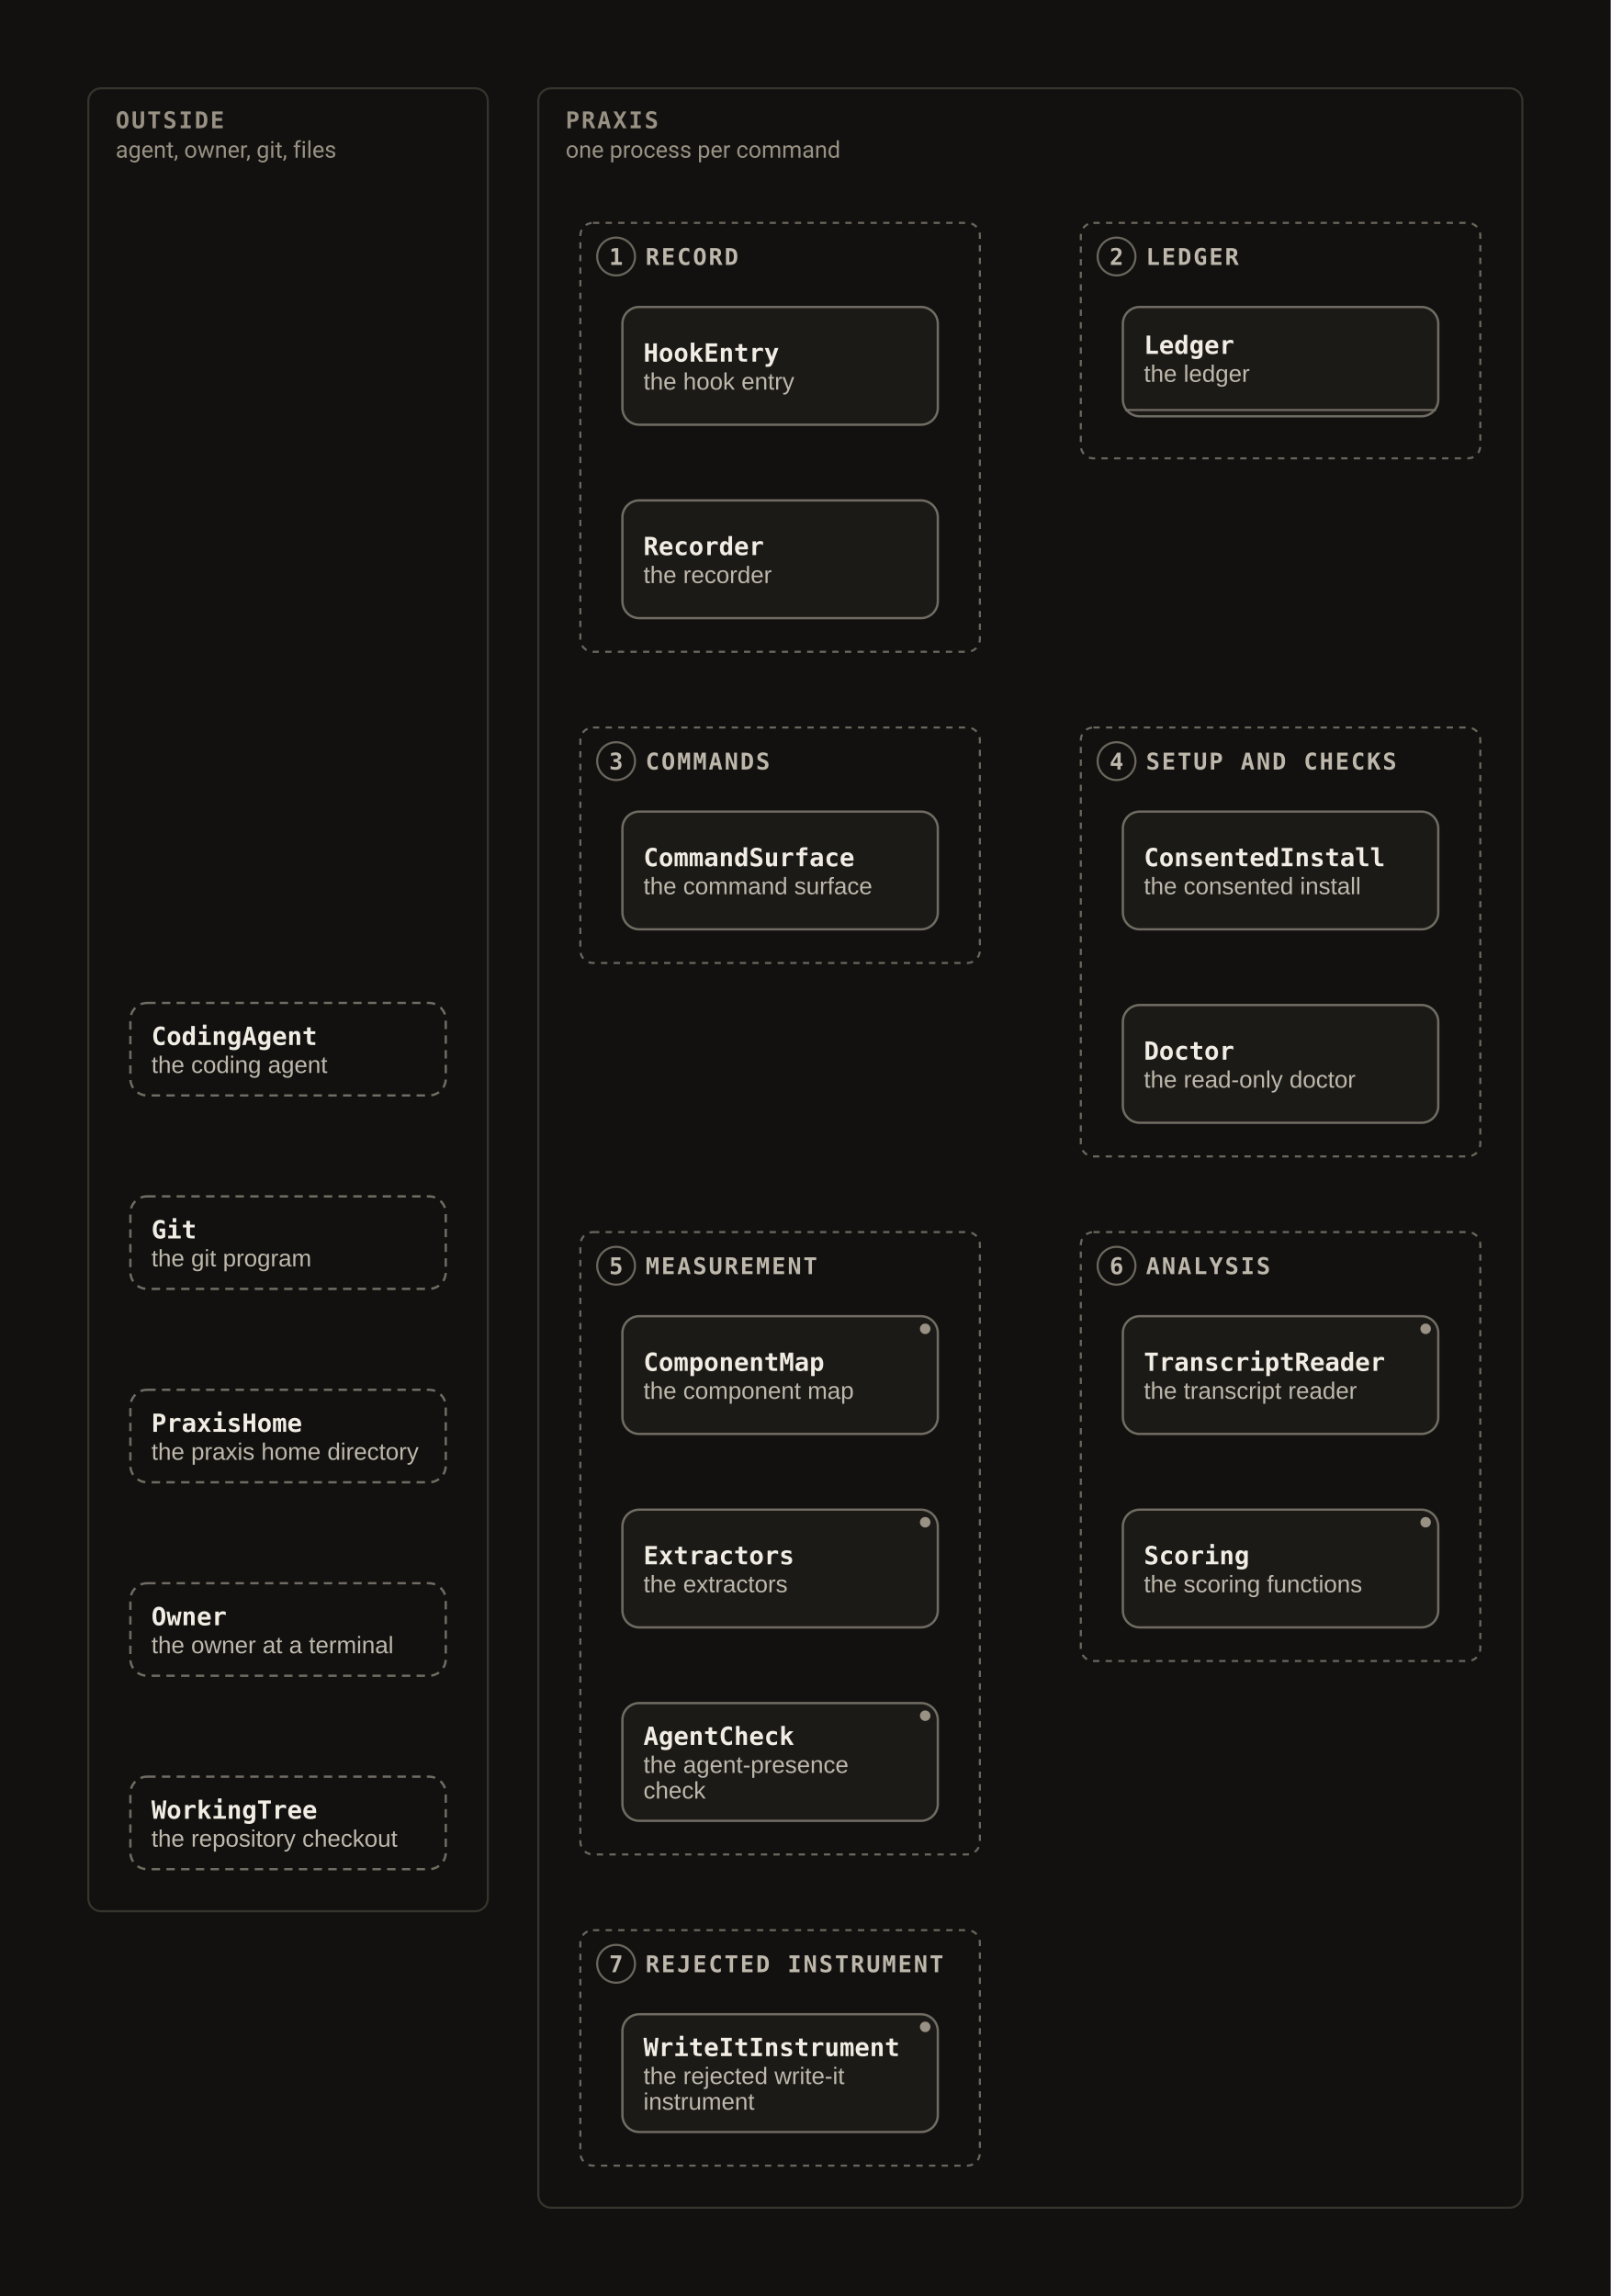
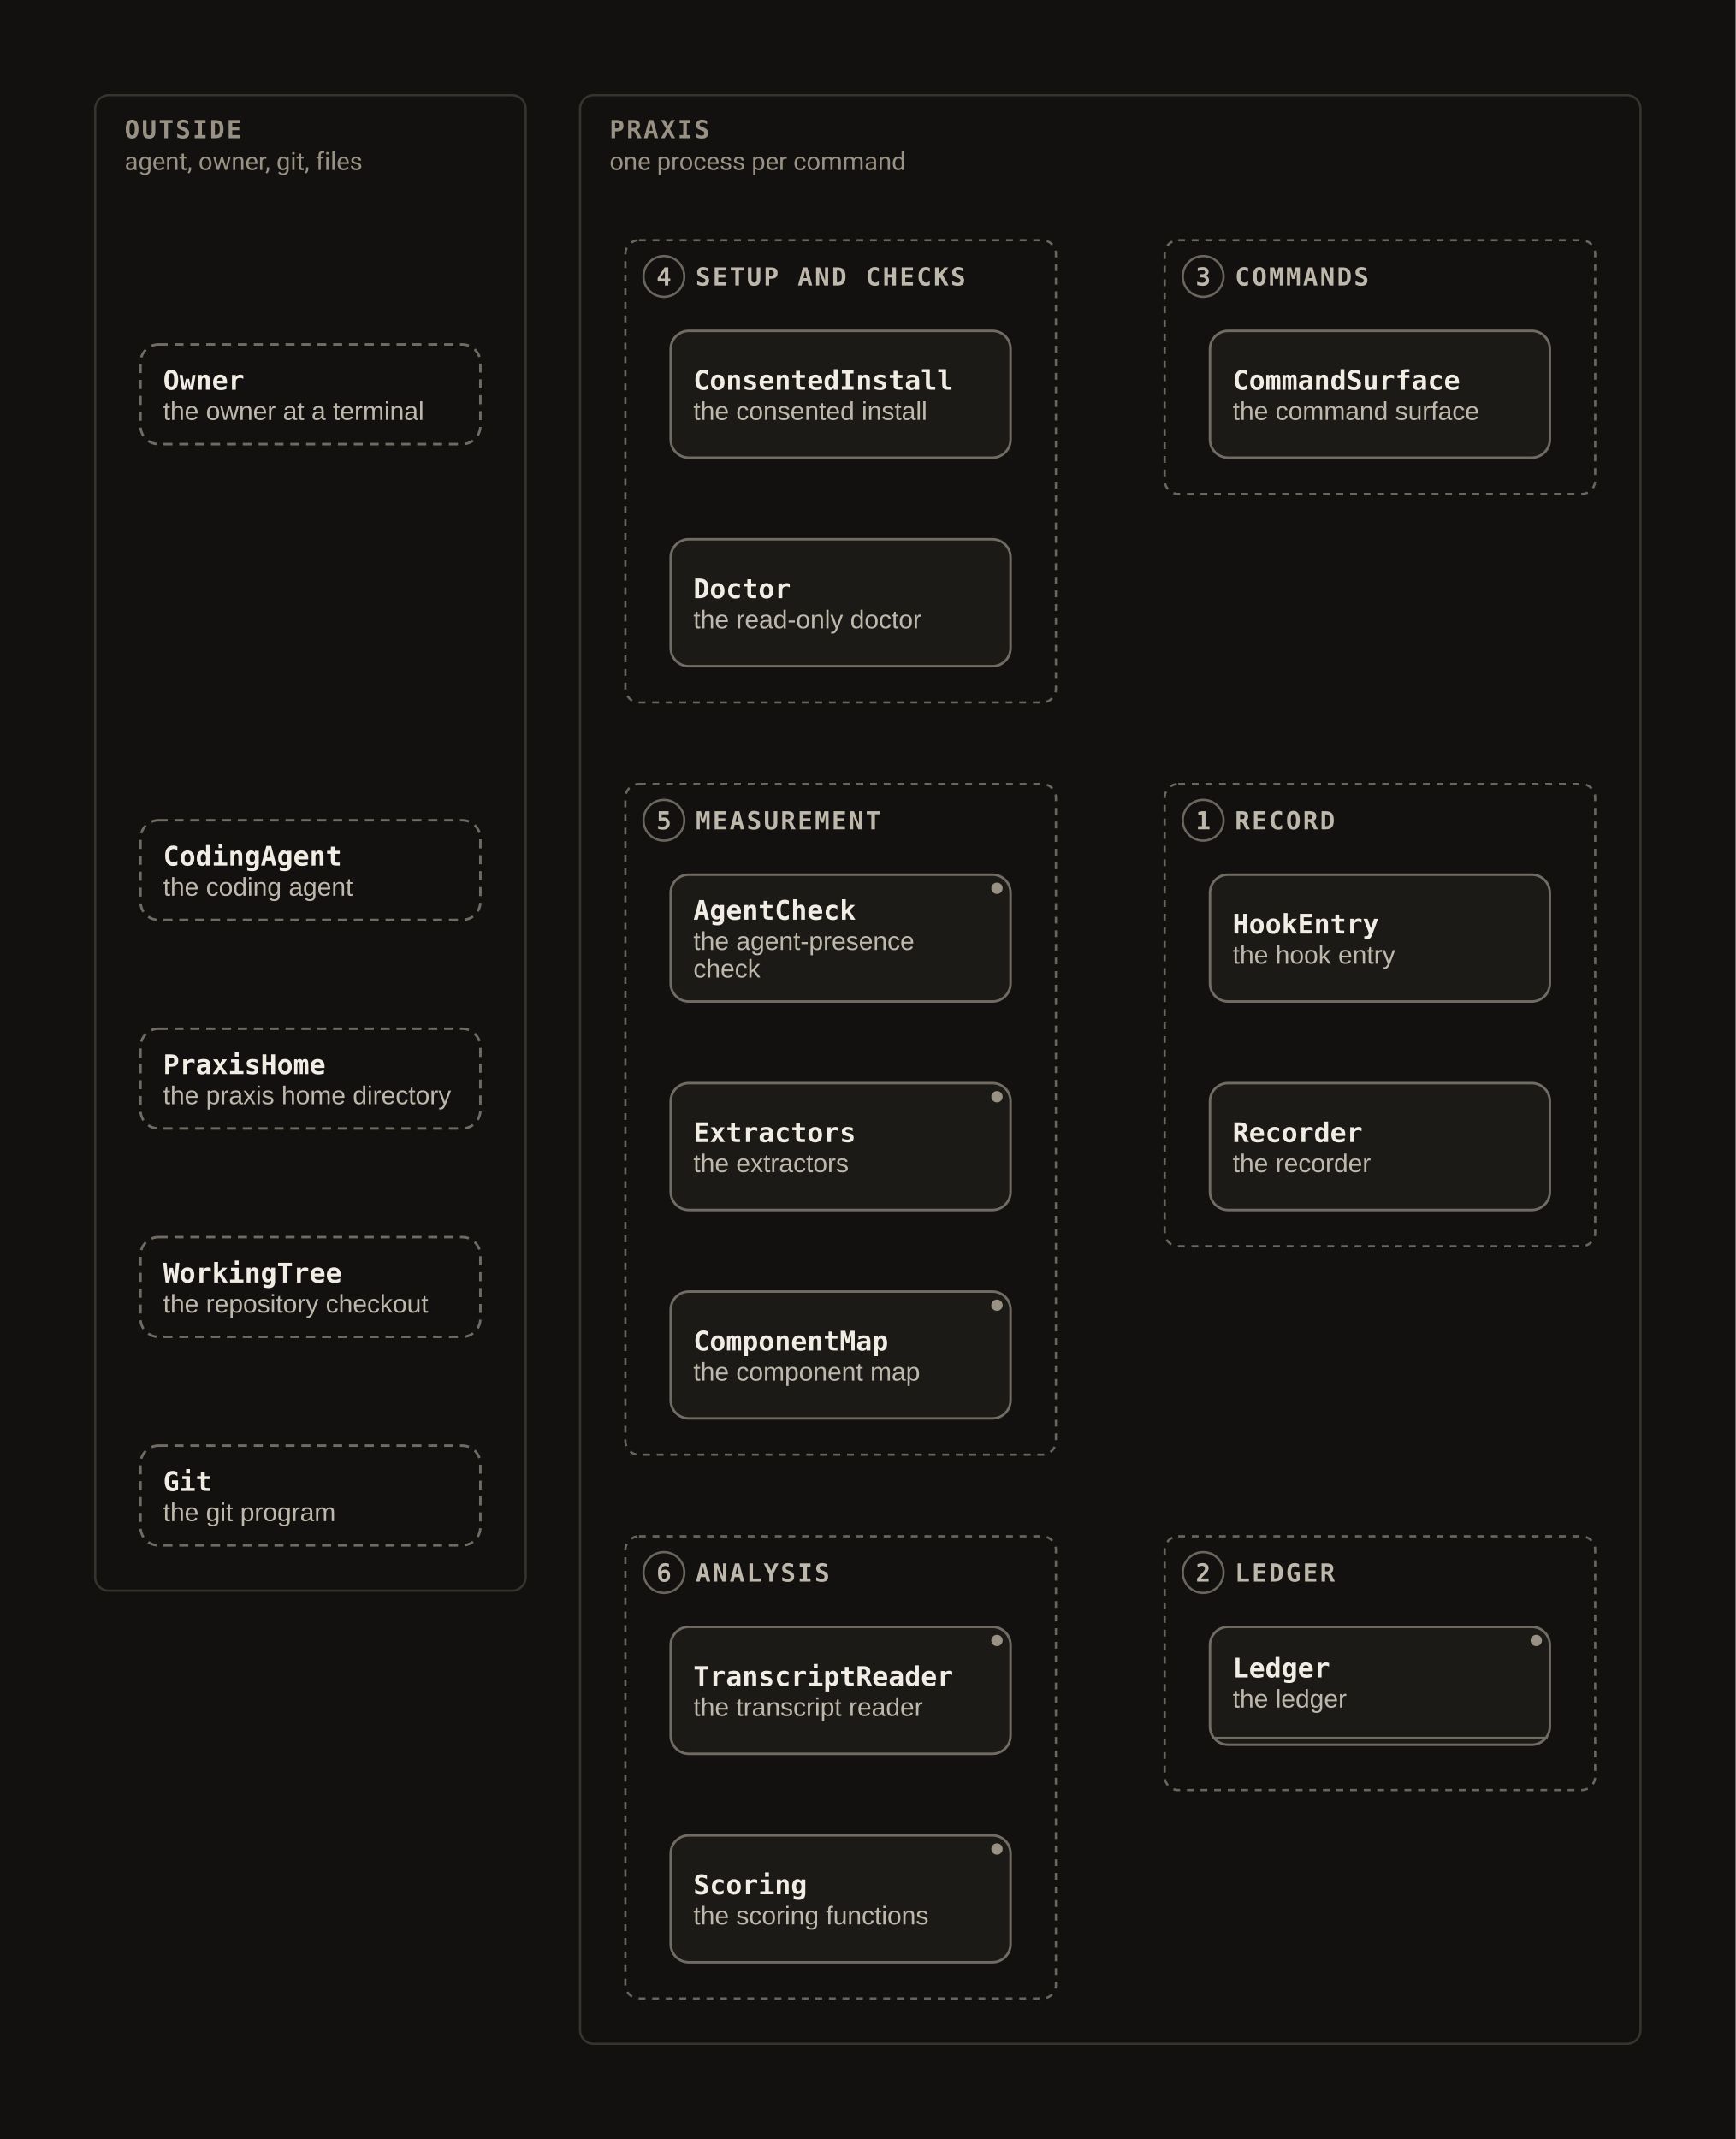
- <svg xmlns="http://www.w3.org/2000/svg" id="lessonmap" class="scene" viewBox="-26 -26 766 1092" data-fit="16 16 682 1008" data-grow="1.029" data-read="1.008" preserveAspectRatio="xMidYMid meet" tabindex="0" role="application" aria-label="Structure: Which components are in each region and container? All component cards and only the flows of the Structure layer. Each flow label gives its artifact.">
-   <rect x="-26" y="-26" width="766" height="1092" fill="#12110F" />
+ <svg xmlns="http://www.w3.org/2000/svg" id="lessonmap" class="scene" viewBox="-26 -26 766 944" data-fit="16 16 717.8 860" data-grow="1.029" data-read="1.008" preserveAspectRatio="xMidYMid meet" tabindex="0" role="application" aria-label="Structure: Which components are in each region and container? All component cards and only the flows of the Structure layer. Each flow label gives its artifact.">
+   <rect x="-26" y="-26" width="766" height="944" fill="#12110F" />
  <defs>
    <marker id="lessonmap-m-l-structure" viewBox="0 0 8 8" refX="7" refY="4" markerUnits="userSpaceOnUse" markerWidth="9" markerHeight="9" orient="auto-start-reverse">
      <path d="M0,0 L8,4 L0,8 z" fill="#716C63" />
    </marker>
    <marker id="lessonmap-m-l-system" viewBox="0 0 8 8" refX="7" refY="4" markerUnits="userSpaceOnUse" markerWidth="9" markerHeight="9" orient="auto-start-reverse">
      <path d="M0,0 L8,4 L0,8 z" fill="#716C63" />
    </marker>
    <marker id="lessonmap-m-l-data" viewBox="0 0 8 8" refX="7" refY="4" markerUnits="userSpaceOnUse" markerWidth="9" markerHeight="9" orient="auto-start-reverse">
      <path d="M0,0 L8,4 L0,8 z" fill="#2CB59A" />
    </marker>
    <marker id="lessonmap-m-l-control" viewBox="0 0 8 8" refX="7" refY="4" markerUnits="userSpaceOnUse" markerWidth="9" markerHeight="9" orient="auto-start-reverse">
      <path d="M0,0 L8,4 L0,8 z" fill="#B97874" />
    </marker>
    <marker id="lessonmap-m-change" viewBox="0 0 8 8" refX="7" refY="4" markerUnits="userSpaceOnUse" markerWidth="9" markerHeight="9" orient="auto-start-reverse">
      <path d="M0,0 L8,4 L0,8 z" fill="#D4675B" />
    </marker>
    <marker id="lessonmap-m-reach" viewBox="0 0 8 8" refX="7" refY="4" markerUnits="userSpaceOnUse" markerWidth="9" markerHeight="9" orient="auto-start-reverse">
      <path d="M0,0 L8,4 L0,8 z" fill="#D4675B" />
    </marker>
  </defs>
  <style>#lessonmap .node{cursor:pointer;outline:none;transition:opacity .16s ease-out}#lessonmap .node [data-part="job"] text{font-family:Arial,"Liberation Sans",Arimo,sans-serif;font-kerning:none;font-variant-ligatures:none}#lessonmap[data-live] .node.subject .node__box{stroke:var(--subject,#716C63)}#lessonmap[data-live] .node.subject rect.node__mark{stroke:var(--subject,#716C63)}#lessonmap[data-live] .node.subject path.node__mark{fill:var(--subject,#716C63)}#lessonmap .node.dim,#lessonmap .node.quiet{opacity:.32}#lessonmap .node__ring,#lessonmap .node__selection{display:none}#lessonmap .node__hl,#lessonmap .node__halo{display:none;pointer-events:none}#lessonmap .node__hl{fill:#1C1A17}#lessonmap .node__halo{fill:none;stroke:#F1EDE4;stroke-width:1.5;vector-effect:non-scaling-stroke}#lessonmap .node__box{transition:stroke .16s ease-out,stroke-width .16s ease-out}#lessonmap .node:not(.sel):not(.acts):hover .node__box{stroke-width:1.8}#lessonmap[data-live] .node:not(.sel):not(.acts):not(.endpoint):not(.subject):hover .node__box{stroke:#989184}#lessonmap .node.endpoint .node__box{stroke:#FCB442;stroke-width:2}#lessonmap .node.meas .node__box{stroke:#BEB8AC;stroke-width:2}#lessonmap .node.sel .node__box,#lessonmap .node.acts .node__box{stroke:#FCB442;stroke-width:3}#lessonmap .node.sel .node__hl,#lessonmap .node.acts .node__hl{display:inline}#lessonmap .node.peekend .node__halo{display:inline}#lessonmap .node:focus-visible .node__halo{display:inline;stroke-width:2}#lessonmap .flow,#lessonmap .flowtrace,#lessonmap .flowhl{vector-effect:non-scaling-stroke}#lessonmap .flow{stroke-width:1.6;stroke-opacity:1}#lessonmap .flow{cursor:pointer;pointer-events:stroke;outline:none;transition:opacity .12s ease-out,stroke-width .12s ease-out,visibility 0s}#lessonmap .flow.off:not(.peek),#lessonmap .flowlbl.off:not(.peek){opacity:0;visibility:hidden;pointer-events:none;transition:opacity .16s ease-out,visibility 0s linear .16s}#lessonmap .flow.peek{stroke-opacity:1;stroke-width:2.6}#lessonmap .flow.hot{stroke-opacity:1;stroke-width:2.6}#lessonmap.peeking .flow:not(.peek),#lessonmap.peeking .flowlbl:not(.peek){opacity:.35}#lessonmap .flowhl{fill:none;stroke:#FCB44200;stroke-width:12;stroke-linecap:round;stroke-linejoin:round;pointer-events:none}#lessonmap .flowdot{fill:#FCB442;stroke:#FCB4422E;stroke-width:10;paint-order:stroke;pointer-events:none}#lessonmap .flowtrace{stroke-width:2.6;pointer-events:none}#lessonmap .flowlbl{cursor:pointer;outline:none;transition:opacity .16s ease-out,visibility 0s}#lessonmap .flowlbl text{pointer-events:none;fill:#F1EDE4;stroke:#12110F}#lessonmap .flowlbl__chip{fill:#12110F;pointer-events:none}#lessonmap .flowlbl.hot text{fill:#FCB442;font-weight:600}#lessonmap .flowlbl.peek .flowlbl__chip{stroke:#37332D;stroke-width:1}#lessonmap .flowlbl.cueing{opacity:0}#lessonmap .flowlbl:focus-visible .flowlbl__hit{stroke:#F1EDE4;stroke-width:1.5}#lessonmap{width:100%;height:auto;display:block;overflow:hidden;touch-action:none;cursor:grab}#lessonmap.panning{cursor:grabbing}#lessonmap .zone__h{cursor:zoom-in;-webkit-user-select:none;user-select:none}@media print{#lessonmap .view{transform:none!important}}:root[data-reduce-motion=true] #lessonmap *{transition:none!important;animation:none!important}@media (prefers-reduced-motion:reduce){:root:not([data-reduce-motion]) #lessonmap *{transition:none!important;animation:none!important}}</style>
  <g class="view">
-     <rect x="16" y="16" width="190" height="867" rx="6" fill="none" stroke="#37332D" stroke-width="1" vector-effect="non-scaling-stroke" />
+     <rect x="16" y="16" width="190" height="660" rx="6" fill="none" stroke="#37332D" stroke-width="1" vector-effect="non-scaling-stroke" />
    <g class="box__h" data-at="16 16 190">
      <text x="29.0" y="35.0" class="t0">OUTSIDE</text>
      <text x="29.0" y="49.0" class="t1">agent, owner, git, files</text>
    </g>
-     <rect x="230" y="16" width="468" height="1008" rx="6" fill="none" stroke="#37332D" stroke-width="1" vector-effect="non-scaling-stroke" />
+     <rect x="230" y="16" width="468" height="860" rx="6" fill="none" stroke="#37332D" stroke-width="1" vector-effect="non-scaling-stroke" />
    <g class="box__h" data-at="230 16 468">
      <text x="243.0" y="35.0" class="t0">PRAXIS</text>
      <text x="243.0" y="49.0" class="t1">one process per command</text>
    </g>
    <g data-part="zones">
+       <rect x="488" y="320" width="190" height="204" rx="6" fill="none" stroke="#6B665D" stroke-width="1" stroke-dasharray="3 3" vector-effect="non-scaling-stroke" />
+       <g class="zone__h" data-zone="record" data-at="488 336 190">
+         <circle cx="505" cy="336" r="9" fill="#12110F" stroke="#6B665D" stroke-width="1" vector-effect="non-scaling-stroke" />
+         <text x="505.0" y="340.0" class="t2">1</text>
+         <text x="519.0" y="340.0" class="t3">RECORD</text>
+       </g>
+       <rect x="488" y="652" width="190" height="112" rx="6" fill="none" stroke="#6B665D" stroke-width="1" stroke-dasharray="3 3" vector-effect="non-scaling-stroke" />
+       <g class="zone__h" data-zone="ledger" data-at="488 668 190">
+         <circle cx="505" cy="668" r="9" fill="#12110F" stroke="#6B665D" stroke-width="1" vector-effect="non-scaling-stroke" />
+         <text x="505.0" y="672.0" class="t2">2</text>
+         <text x="519.0" y="672.0" class="t3">LEDGER</text>
+       </g>
+       <rect x="488" y="80" width="190" height="112" rx="6" fill="none" stroke="#6B665D" stroke-width="1" stroke-dasharray="3 3" vector-effect="non-scaling-stroke" />
+       <g class="zone__h" data-zone="commands" data-at="488 96 190">
+         <circle cx="505" cy="96" r="9" fill="#12110F" stroke="#6B665D" stroke-width="1" vector-effect="non-scaling-stroke" />
+         <text x="505.0" y="100.0" class="t2">3</text>
+         <text x="519.0" y="100.0" class="t3">COMMANDS</text>
+       </g>
      <rect x="250" y="80" width="190" height="204" rx="6" fill="none" stroke="#6B665D" stroke-width="1" stroke-dasharray="3 3" vector-effect="non-scaling-stroke" />
-       <g class="zone__h" data-zone="record" data-at="250 96 190">
+       <g class="zone__h" data-zone="owner" data-at="250 96 190">
        <circle cx="267" cy="96" r="9" fill="#12110F" stroke="#6B665D" stroke-width="1" vector-effect="non-scaling-stroke" />
-         <text x="267.0" y="100.0" class="t2">1</text>
-         <text x="281.0" y="100.0" class="t3">RECORD</text>
-       </g>
-       <rect x="488" y="80" width="190" height="112" rx="6" fill="none" stroke="#6B665D" stroke-width="1" stroke-dasharray="3 3" vector-effect="non-scaling-stroke" />
-       <g class="zone__h" data-zone="ledger" data-at="488 96 190">
-         <circle cx="505" cy="96" r="9" fill="#12110F" stroke="#6B665D" stroke-width="1" vector-effect="non-scaling-stroke" />
-         <text x="505.0" y="100.0" class="t2">2</text>
-         <text x="519.0" y="100.0" class="t3">LEDGER</text>
-       </g>
-       <rect x="250" y="320" width="190" height="112" rx="6" fill="none" stroke="#6B665D" stroke-width="1" stroke-dasharray="3 3" vector-effect="non-scaling-stroke" />
-       <g class="zone__h" data-zone="commands" data-at="250 336 190">
+         <text x="267.0" y="100.0" class="t2">4</text>
+         <text x="281.0" y="100.0" class="t3">SETUP AND CHECKS</text>
+       </g>
+       <rect x="250" y="320" width="190" height="296" rx="6" fill="none" stroke="#6B665D" stroke-width="1" stroke-dasharray="3 3" vector-effect="non-scaling-stroke" />
+       <g class="zone__h" data-zone="measure" data-at="250 336 190">
        <circle cx="267" cy="336" r="9" fill="#12110F" stroke="#6B665D" stroke-width="1" vector-effect="non-scaling-stroke" />
-         <text x="267.0" y="340.0" class="t2">3</text>
-         <text x="281.0" y="340.0" class="t3">COMMANDS</text>
-       </g>
-       <rect x="488" y="320" width="190" height="204" rx="6" fill="none" stroke="#6B665D" stroke-width="1" stroke-dasharray="3 3" vector-effect="non-scaling-stroke" />
-       <g class="zone__h" data-zone="owner" data-at="488 336 190">
-         <circle cx="505" cy="336" r="9" fill="#12110F" stroke="#6B665D" stroke-width="1" vector-effect="non-scaling-stroke" />
-         <text x="505.0" y="340.0" class="t2">4</text>
-         <text x="519.0" y="340.0" class="t3">SETUP AND CHECKS</text>
-       </g>
-       <rect x="250" y="560" width="190" height="296" rx="6" fill="none" stroke="#6B665D" stroke-width="1" stroke-dasharray="3 3" vector-effect="non-scaling-stroke" />
-       <g class="zone__h" data-zone="measure" data-at="250 576 190">
-         <circle cx="267" cy="576" r="9" fill="#12110F" stroke="#6B665D" stroke-width="1" vector-effect="non-scaling-stroke" />
-         <text x="267.0" y="580.0" class="t2">5</text>
-         <text x="281.0" y="580.0" class="t3">MEASUREMENT</text>
-       </g>
-       <rect x="488" y="560" width="190" height="204" rx="6" fill="none" stroke="#6B665D" stroke-width="1" stroke-dasharray="3 3" vector-effect="non-scaling-stroke" />
-       <g class="zone__h" data-zone="analysis" data-at="488 576 190">
-         <circle cx="505" cy="576" r="9" fill="#12110F" stroke="#6B665D" stroke-width="1" vector-effect="non-scaling-stroke" />
-         <text x="505.0" y="580.0" class="t2">6</text>
-         <text x="519.0" y="580.0" class="t3">ANALYSIS</text>
-       </g>
-       <rect x="250" y="892" width="190" height="112" rx="6" fill="none" stroke="#6B665D" stroke-width="1" stroke-dasharray="3 3" vector-effect="non-scaling-stroke" />
-       <g class="zone__h" data-zone="rejected" data-at="250 908 190">
-         <circle cx="267" cy="908" r="9" fill="#12110F" stroke="#6B665D" stroke-width="1" vector-effect="non-scaling-stroke" />
-         <text x="267.0" y="912.0" class="t2">7</text>
-         <text x="281.0" y="912.0" class="t3">REJECTED INSTRUMENT</text>
+         <text x="267.0" y="340.0" class="t2">5</text>
+         <text x="281.0" y="340.0" class="t3">MEASUREMENT</text>
+       </g>
+       <rect x="250" y="652" width="190" height="204" rx="6" fill="none" stroke="#6B665D" stroke-width="1" stroke-dasharray="3 3" vector-effect="non-scaling-stroke" />
+       <g class="zone__h" data-zone="analysis" data-at="250 668 190">
+         <circle cx="267" cy="668" r="9" fill="#12110F" stroke="#6B665D" stroke-width="1" vector-effect="non-scaling-stroke" />
+         <text x="267.0" y="672.0" class="t2">6</text>
+         <text x="281.0" y="672.0" class="t3">ANALYSIS</text>
      </g>
    </g>
    <g data-part="flow" />
-     <g class="node built" data-id="HookEntry" data-kind="component" data-state="built" data-region="record" role="button" tabindex="0" aria-label="HookEntry, the hook entry, source recorded">
+     <g class="node built" data-id="ConsentedInstall" data-kind="component" data-state="built" data-region="owner" role="button" tabindex="0" aria-label="ConsentedInstall, the consented install, source recorded">
      <rect class="node__box" x="270.0" y="120.0" width="150.0" height="56.0" rx="8.0" fill="#1C1A17" stroke="#716C63" stroke-width="1.1" />
      <rect class="node__ring" x="273.0" y="123.0" width="144.0" height="50.0" rx="7.0" />
      <rect class="node__selection" x="275.0" y="127.0" width="1" height="42.0" fill="#FCB442" />
-       <text x="280.0" y="146.0" class="t4">HookEntry</text>
-       <g data-part="job">
-         <text x="280.0" y="159.3" class="t5">the hook entry</text>
-       </g>
-     </g>
-     <g class="node built" data-id="Ledger" data-kind="store" data-state="built" data-region="ledger" role="button" tabindex="0" aria-label="Ledger, the ledger, source recorded">
-       <rect class="node__box" x="508.0" y="120.0" width="150.0" height="52.0" rx="8.0" fill="#1C1A17" stroke="#716C63" stroke-width="1.1" />
-       <rect class="node__ring" x="511.0" y="123.0" width="144.0" height="46.0" rx="7.0" />
-       <rect class="node__selection" x="513.0" y="127.0" width="1" height="38.0" fill="#FCB442" />
-       <text x="518.0" y="142.3" class="t4">Ledger</text>
-       <line class="node__base" x1="509.0" y1="169.0" x2="657.0" y2="169.0" stroke="#716C63" stroke-width="1" />
-       <g data-part="job">
-         <text x="518.0" y="155.6" class="t5">the ledger</text>
-       </g>
-     </g>
-     <g class="node built" data-id="Recorder" data-kind="component" data-state="built" data-region="record" role="button" tabindex="0" aria-label="Recorder, the recorder, source recorded">
+       <text x="280.0" y="146.0" class="t4">ConsentedInstall</text>
+       <g data-part="job">
+         <text x="280.0" y="159.3" class="t5">the consented install</text>
+       </g>
+     </g>
+     <g class="node built" data-id="CommandSurface" data-kind="component" data-state="built" data-region="commands" role="button" tabindex="0" aria-label="CommandSurface, the command surface, source recorded">
+       <rect class="node__box" x="508.0" y="120.0" width="150.0" height="56.0" rx="8.0" fill="#1C1A17" stroke="#716C63" stroke-width="1.1" />
+       <rect class="node__ring" x="511.0" y="123.0" width="144.0" height="50.0" rx="7.0" />
+       <rect class="node__selection" x="513.0" y="127.0" width="1" height="42.0" fill="#FCB442" />
+       <text x="518.0" y="146.0" class="t4">CommandSurface</text>
+       <g data-part="job">
+         <text x="518.0" y="159.3" class="t5">the command surface</text>
+       </g>
+     </g>
+     <g class="node actor" data-id="Owner" data-kind="actor" data-state="built" data-region="outside" role="button" tabindex="0" aria-label="Owner, the owner at a terminal, outside">
+       <rect class="node__box" x="36.0" y="126.0" width="150.0" height="44.0" rx="8.0" fill="#12110F" stroke="#716C63" stroke-width="1.1" stroke-dasharray="4 3" />
+       <rect class="node__ring" x="39.0" y="129.0" width="144.0" height="38.0" rx="7.0" />
+       <rect class="node__selection" x="41.0" y="133.0" width="1" height="30.0" fill="#FCB442" />
+       <text x="46.0" y="146.0" class="t4">Owner</text>
+       <g data-part="job">
+         <text x="46.0" y="159.3" class="t5">the owner at a terminal</text>
+       </g>
+     </g>
+     <g class="node built" data-id="Doctor" data-kind="component" data-state="built" data-region="owner" role="button" tabindex="0" aria-label="Doctor, the read-only doctor, source recorded">
      <rect class="node__box" x="270.0" y="212.0" width="150.0" height="56.0" rx="8.0" fill="#1C1A17" stroke="#716C63" stroke-width="1.1" />
      <rect class="node__ring" x="273.0" y="215.0" width="144.0" height="50.0" rx="7.0" />
      <rect class="node__selection" x="275.0" y="219.0" width="1" height="42.0" fill="#FCB442" />
-       <text x="280.0" y="238.0" class="t4">Recorder</text>
-       <g data-part="job">
-         <text x="280.0" y="251.3" class="t5">the recorder</text>
-       </g>
-     </g>
-     <g class="node built" data-id="CommandSurface" data-kind="component" data-state="built" data-region="commands" role="button" tabindex="0" aria-label="CommandSurface, the command surface, source recorded">
+       <text x="280.0" y="238.0" class="t4">Doctor</text>
+       <g data-part="job">
+         <text x="280.0" y="251.3" class="t5">the read-only doctor</text>
+       </g>
+     </g>
+     <g class="node actor" data-id="CodingAgent" data-kind="actor" data-state="built" data-region="outside" role="button" tabindex="0" aria-label="CodingAgent, the coding agent, outside">
+       <rect class="node__box" x="36.0" y="336.0" width="150.0" height="44.0" rx="8.0" fill="#12110F" stroke="#716C63" stroke-width="1.1" stroke-dasharray="4 3" />
+       <rect class="node__ring" x="39.0" y="339.0" width="144.0" height="38.0" rx="7.0" />
+       <rect class="node__selection" x="41.0" y="343.0" width="1" height="30.0" fill="#FCB442" />
+       <text x="46.0" y="356.0" class="t4">CodingAgent</text>
+       <g data-part="job">
+         <text x="46.0" y="369.3" class="t5">the coding agent</text>
+       </g>
+     </g>
+     <g class="node built" data-id="AgentCheck" data-kind="component" data-state="built" data-region="measure" role="button" tabindex="0" aria-label="AgentCheck, the agent-presence check, source recorded">
      <rect class="node__box" x="270.0" y="360.0" width="150.0" height="56.0" rx="8.0" fill="#1C1A17" stroke="#716C63" stroke-width="1.1" />
      <rect class="node__ring" x="273.0" y="363.0" width="144.0" height="50.0" rx="7.0" />
      <rect class="node__selection" x="275.0" y="367.0" width="1" height="42.0" fill="#FCB442" />
-       <text x="280.0" y="386.0" class="t4">CommandSurface</text>
-       <g data-part="job">
-         <text x="280.0" y="399.3" class="t5">the command surface</text>
-       </g>
-     </g>
-     <g class="node built" data-id="ConsentedInstall" data-kind="component" data-state="built" data-region="owner" role="button" tabindex="0" aria-label="ConsentedInstall, the consented install, source recorded">
+       <text x="280.0" y="379.9" class="t4">AgentCheck</text>
+       <g class="node__note" aria-label="Note: The doctor imports locate and attached_agents from this module. No probe harness imports it yet.">
+         <circle cx="414.0" cy="366.0" r="2.5" fill="#989184" />
+       </g>
+       <g data-part="job">
+         <text x="280.0" y="393.2" class="t5">the agent-presence</text>
+         <text x="280.0" y="405.4" class="t5">check</text>
+       </g>
+     </g>
+     <g class="node built" data-id="HookEntry" data-kind="component" data-state="built" data-region="record" role="button" tabindex="0" aria-label="HookEntry, the hook entry, source recorded">
      <rect class="node__box" x="508.0" y="360.0" width="150.0" height="56.0" rx="8.0" fill="#1C1A17" stroke="#716C63" stroke-width="1.1" />
      <rect class="node__ring" x="511.0" y="363.0" width="144.0" height="50.0" rx="7.0" />
      <rect class="node__selection" x="513.0" y="367.0" width="1" height="42.0" fill="#FCB442" />
-       <text x="518.0" y="386.0" class="t4">ConsentedInstall</text>
-       <g data-part="job">
-         <text x="518.0" y="399.3" class="t5">the consented install</text>
-       </g>
-     </g>
-     <g class="node actor" data-id="CodingAgent" data-kind="actor" data-state="built" data-region="outside" role="button" tabindex="0" aria-label="CodingAgent, the coding agent, outside">
-       <rect class="node__box" x="36.0" y="451.0" width="150.0" height="44.0" rx="8.0" fill="#12110F" stroke="#716C63" stroke-width="1.1" stroke-dasharray="4 3" />
-       <rect class="node__ring" x="39.0" y="454.0" width="144.0" height="38.0" rx="7.0" />
-       <rect class="node__selection" x="41.0" y="458.0" width="1" height="30.0" fill="#FCB442" />
-       <text x="46.0" y="471.0" class="t4">CodingAgent</text>
-       <g data-part="job">
-         <text x="46.0" y="484.3" class="t5">the coding agent</text>
-       </g>
-     </g>
-     <g class="node built" data-id="Doctor" data-kind="component" data-state="built" data-region="owner" role="button" tabindex="0" aria-label="Doctor, the read-only doctor, source recorded">
+       <text x="518.0" y="386.0" class="t4">HookEntry</text>
+       <g data-part="job">
+         <text x="518.0" y="399.3" class="t5">the hook entry</text>
+       </g>
+     </g>
+     <g class="node actor" data-id="PraxisHome" data-kind="actor" data-state="built" data-region="outside" role="button" tabindex="0" aria-label="PraxisHome, the praxis home directory, outside">
+       <rect class="node__box" x="36.0" y="428.0" width="150.0" height="44.0" rx="8.0" fill="#12110F" stroke="#716C63" stroke-width="1.1" stroke-dasharray="4 3" />
+       <rect class="node__ring" x="39.0" y="431.0" width="144.0" height="38.0" rx="7.0" />
+       <rect class="node__selection" x="41.0" y="435.0" width="1" height="30.0" fill="#FCB442" />
+       <text x="46.0" y="448.0" class="t4">PraxisHome</text>
+       <g data-part="job">
+         <text x="46.0" y="461.3" class="t5">the praxis home directory</text>
+       </g>
+     </g>
+     <g class="node built" data-id="Extractors" data-kind="component" data-state="built" data-region="measure" role="button" tabindex="0" aria-label="Extractors, the extractors, source recorded">
+       <rect class="node__box" x="270.0" y="452.0" width="150.0" height="56.0" rx="8.0" fill="#1C1A17" stroke="#716C63" stroke-width="1.1" />
+       <rect class="node__ring" x="273.0" y="455.0" width="144.0" height="50.0" rx="7.0" />
+       <rect class="node__selection" x="275.0" y="459.0" width="1" height="42.0" fill="#FCB442" />
+       <text x="280.0" y="478.0" class="t4">Extractors</text>
+       <g class="node__note" aria-label="Note: No other praxis module imports this module yet. Runtime traces and schema references wait for their experiments.">
+         <circle cx="414.0" cy="458.0" r="2.5" fill="#989184" />
+       </g>
+       <g data-part="job">
+         <text x="280.0" y="491.3" class="t5">the extractors</text>
+       </g>
+     </g>
+     <g class="node built" data-id="Recorder" data-kind="component" data-state="built" data-region="record" role="button" tabindex="0" aria-label="Recorder, the recorder, source recorded">
      <rect class="node__box" x="508.0" y="452.0" width="150.0" height="56.0" rx="8.0" fill="#1C1A17" stroke="#716C63" stroke-width="1.1" />
      <rect class="node__ring" x="511.0" y="455.0" width="144.0" height="50.0" rx="7.0" />
      <rect class="node__selection" x="513.0" y="459.0" width="1" height="42.0" fill="#FCB442" />
-       <text x="518.0" y="478.0" class="t4">Doctor</text>
-       <g data-part="job">
-         <text x="518.0" y="491.3" class="t5">the read-only doctor</text>
+       <text x="518.0" y="478.0" class="t4">Recorder</text>
+       <g data-part="job">
+         <text x="518.0" y="491.3" class="t5">the recorder</text>
+       </g>
+     </g>
+     <g class="node actor" data-id="WorkingTree" data-kind="actor" data-state="built" data-region="outside" role="button" tabindex="0" aria-label="WorkingTree, the repository checkout, outside">
+       <rect class="node__box" x="36.0" y="520.0" width="150.0" height="44.0" rx="8.0" fill="#12110F" stroke="#716C63" stroke-width="1.1" stroke-dasharray="4 3" />
+       <rect class="node__ring" x="39.0" y="523.0" width="144.0" height="38.0" rx="7.0" />
+       <rect class="node__selection" x="41.0" y="527.0" width="1" height="30.0" fill="#FCB442" />
+       <text x="46.0" y="540.0" class="t4">WorkingTree</text>
+       <g data-part="job">
+         <text x="46.0" y="553.3" class="t5">the repository checkout</text>
+       </g>
+     </g>
+     <g class="node built" data-id="ComponentMap" data-kind="component" data-state="built" data-region="measure" role="button" tabindex="0" aria-label="ComponentMap, the component map, source recorded">
+       <rect class="node__box" x="270.0" y="544.0" width="150.0" height="56.0" rx="8.0" fill="#1C1A17" stroke="#716C63" stroke-width="1.1" />
+       <rect class="node__ring" x="273.0" y="547.0" width="144.0" height="50.0" rx="7.0" />
+       <rect class="node__selection" x="275.0" y="551.0" width="1" height="42.0" fill="#FCB442" />
+       <text x="280.0" y="570.0" class="t4">ComponentMap</text>
+       <g class="node__note" aria-label="Note: Only the ledger imports this module: Store.component_map_put parses a map with from_json before it stores the rules. The command surface has no components verb.">
+         <circle cx="414.0" cy="550.0" r="2.5" fill="#989184" />
+       </g>
+       <g data-part="job">
+         <text x="280.0" y="583.3" class="t5">the component map</text>
      </g>
    </g>
    <g class="node actor" data-id="Git" data-kind="actor" data-state="built" data-region="outside" role="button" tabindex="0" aria-label="Git, the git program, outside">
-       <rect class="node__box" x="36.0" y="543.0" width="150.0" height="44.0" rx="8.0" fill="#12110F" stroke="#716C63" stroke-width="1.1" stroke-dasharray="4 3" />
-       <rect class="node__ring" x="39.0" y="546.0" width="144.0" height="38.0" rx="7.0" />
-       <rect class="node__selection" x="41.0" y="550.0" width="1" height="30.0" fill="#FCB442" />
-       <text x="46.0" y="563.0" class="t4">Git</text>
-       <g data-part="job">
-         <text x="46.0" y="576.3" class="t5">the git program</text>
-       </g>
-     </g>
-     <g class="node built" data-id="ComponentMap" data-kind="component" data-state="built" data-region="measure" role="button" tabindex="0" aria-label="ComponentMap, the component map, source recorded">
-       <rect class="node__box" x="270.0" y="600.0" width="150.0" height="56.0" rx="8.0" fill="#1C1A17" stroke="#716C63" stroke-width="1.1" />
-       <rect class="node__ring" x="273.0" y="603.0" width="144.0" height="50.0" rx="7.0" />
-       <rect class="node__selection" x="275.0" y="607.0" width="1" height="42.0" fill="#FCB442" />
-       <text x="280.0" y="626.0" class="t4">ComponentMap</text>
-       <g class="node__note" aria-label="Note: No other praxis module imports this module yet. The command surface has no components verb.">
-         <circle cx="414.0" cy="606.0" r="2.5" fill="#989184" />
-       </g>
-       <g data-part="job">
-         <text x="280.0" y="639.3" class="t5">the component map</text>
+       <rect class="node__box" x="36.0" y="612.0" width="150.0" height="44.0" rx="8.0" fill="#12110F" stroke="#716C63" stroke-width="1.1" stroke-dasharray="4 3" />
+       <rect class="node__ring" x="39.0" y="615.0" width="144.0" height="38.0" rx="7.0" />
+       <rect class="node__selection" x="41.0" y="619.0" width="1" height="30.0" fill="#FCB442" />
+       <text x="46.0" y="632.0" class="t4">Git</text>
+       <g data-part="job">
+         <text x="46.0" y="645.3" class="t5">the git program</text>
      </g>
    </g>
    <g class="node built" data-id="TranscriptReader" data-kind="component" data-state="built" data-region="analysis" role="button" tabindex="0" aria-label="TranscriptReader, the transcript reader, source recorded">
-       <rect class="node__box" x="508.0" y="600.0" width="150.0" height="56.0" rx="8.0" fill="#1C1A17" stroke="#716C63" stroke-width="1.1" />
-       <rect class="node__ring" x="511.0" y="603.0" width="144.0" height="50.0" rx="7.0" />
-       <rect class="node__selection" x="513.0" y="607.0" width="1" height="42.0" fill="#FCB442" />
-       <text x="518.0" y="626.0" class="t4">TranscriptReader</text>
-       <g class="node__note" aria-label="Note: No other praxis module imports this module yet. The name sets that it returns must never be stored.">
-         <circle cx="652.0" cy="606.0" r="2.5" fill="#989184" />
-       </g>
-       <g data-part="job">
-         <text x="518.0" y="639.3" class="t5">the transcript reader</text>
-       </g>
-     </g>
-     <g class="node actor" data-id="PraxisHome" data-kind="actor" data-state="built" data-region="outside" role="button" tabindex="0" aria-label="PraxisHome, the praxis home directory, outside">
-       <rect class="node__box" x="36.0" y="635.0" width="150.0" height="44.0" rx="8.0" fill="#12110F" stroke="#716C63" stroke-width="1.1" stroke-dasharray="4 3" />
-       <rect class="node__ring" x="39.0" y="638.0" width="144.0" height="38.0" rx="7.0" />
-       <rect class="node__selection" x="41.0" y="642.0" width="1" height="30.0" fill="#FCB442" />
-       <text x="46.0" y="655.0" class="t4">PraxisHome</text>
-       <g data-part="job">
-         <text x="46.0" y="668.3" class="t5">the praxis home directory</text>
-       </g>
-     </g>
-     <g class="node built" data-id="Extractors" data-kind="component" data-state="built" data-region="measure" role="button" tabindex="0" aria-label="Extractors, the extractors, source recorded">
      <rect class="node__box" x="270.0" y="692.0" width="150.0" height="56.0" rx="8.0" fill="#1C1A17" stroke="#716C63" stroke-width="1.1" />
      <rect class="node__ring" x="273.0" y="695.0" width="144.0" height="50.0" rx="7.0" />
      <rect class="node__selection" x="275.0" y="699.0" width="1" height="42.0" fill="#FCB442" />
-       <text x="280.0" y="718.0" class="t4">Extractors</text>
-       <g class="node__note" aria-label="Note: No other praxis module imports this module yet. Runtime traces and schema references wait for their experiments.">
+       <text x="280.0" y="718.0" class="t4">TranscriptReader</text>
+       <g class="node__note" aria-label="Note: No other praxis module imports this module yet. The name sets that it returns must never be stored.">
        <circle cx="414.0" cy="698.0" r="2.5" fill="#989184" />
      </g>
      <g data-part="job">
-         <text x="280.0" y="731.3" class="t5">the extractors</text>
+         <text x="280.0" y="731.3" class="t5">the transcript reader</text>
+       </g>
+     </g>
+     <g class="node built" data-id="Ledger" data-kind="store" data-state="built" data-region="ledger" role="button" tabindex="0" aria-label="Ledger, the ledger, source recorded">
+       <rect class="node__box" x="508.0" y="692.0" width="150.0" height="52.0" rx="8.0" fill="#1C1A17" stroke="#716C63" stroke-width="1.1" />
+       <rect class="node__ring" x="511.0" y="695.0" width="144.0" height="46.0" rx="7.0" />
+       <rect class="node__selection" x="513.0" y="699.0" width="1" height="38.0" fill="#FCB442" />
+       <text x="518.0" y="714.3" class="t4">Ledger</text>
+       <g class="node__note" aria-label="Note: Each table in schema.CLAIMS has a CHECK that fixes its one claim class and refuses an empty source list. The attributions table accepts any claim class, and hook_events has none. Triggers make the measurement tables append-only, and a task or a map sets each transition column once. The survival lookup intersects agent line-hash multisets with a probe multiset, so two identical lines count as two. When PRAGMA user_version differs from SCHEMA_VERSION, Store.open runs the DDL and then migrate, which drops the tables of the rejected drill.">
+         <circle cx="652.0" cy="698.0" r="2.5" fill="#989184" />
+       </g>
+       <line class="node__base" x1="509.0" y1="741.0" x2="657.0" y2="741.0" stroke="#716C63" stroke-width="1" />
+       <g data-part="job">
+         <text x="518.0" y="727.6" class="t5">the ledger</text>
      </g>
    </g>
    <g class="node built" data-id="Scoring" data-kind="component" data-state="built" data-region="analysis" role="button" tabindex="0" aria-label="Scoring, the scoring functions, source recorded">
-       <rect class="node__box" x="508.0" y="692.0" width="150.0" height="56.0" rx="8.0" fill="#1C1A17" stroke="#716C63" stroke-width="1.1" />
-       <rect class="node__ring" x="511.0" y="695.0" width="144.0" height="50.0" rx="7.0" />
-       <rect class="node__selection" x="513.0" y="699.0" width="1" height="42.0" fill="#FCB442" />
-       <text x="518.0" y="718.0" class="t4">Scoring</text>
-       <g class="node__note" aria-label="Note: No I/O and no imports from other praxis modules, so the map shows no flows for it. No other praxis module imports it yet.">
-         <circle cx="652.0" cy="698.0" r="2.5" fill="#989184" />
-       </g>
-       <g data-part="job">
-         <text x="518.0" y="731.3" class="t5">the scoring functions</text>
-       </g>
-     </g>
-     <g class="node actor" data-id="Owner" data-kind="actor" data-state="built" data-region="outside" role="button" tabindex="0" aria-label="Owner, the owner at a terminal, outside">
-       <rect class="node__box" x="36.0" y="727.0" width="150.0" height="44.0" rx="8.0" fill="#12110F" stroke="#716C63" stroke-width="1.1" stroke-dasharray="4 3" />
-       <rect class="node__ring" x="39.0" y="730.0" width="144.0" height="38.0" rx="7.0" />
-       <rect class="node__selection" x="41.0" y="734.0" width="1" height="30.0" fill="#FCB442" />
-       <text x="46.0" y="747.0" class="t4">Owner</text>
-       <g data-part="job">
-         <text x="46.0" y="760.3" class="t5">the owner at a terminal</text>
-       </g>
-     </g>
-     <g class="node built" data-id="AgentCheck" data-kind="component" data-state="built" data-region="measure" role="button" tabindex="0" aria-label="AgentCheck, the agent-presence check, source recorded">
      <rect class="node__box" x="270.0" y="784.0" width="150.0" height="56.0" rx="8.0" fill="#1C1A17" stroke="#716C63" stroke-width="1.1" />
      <rect class="node__ring" x="273.0" y="787.0" width="144.0" height="50.0" rx="7.0" />
      <rect class="node__selection" x="275.0" y="791.0" width="1" height="42.0" fill="#FCB442" />
-       <text x="280.0" y="803.9" class="t4">AgentCheck</text>
-       <g class="node__note" aria-label="Note: No other praxis module imports this module yet. praxis.drill still holds its own copy of these functions.">
+       <text x="280.0" y="810.0" class="t4">Scoring</text>
+       <g class="node__note" aria-label="Note: No I/O and no imports from other praxis modules, so the map shows no flows for it. No other praxis module imports it yet.">
        <circle cx="414.0" cy="790.0" r="2.5" fill="#989184" />
      </g>
      <g data-part="job">
-         <text x="280.0" y="817.2" class="t5">the agent-presence</text>
-         <text x="280.0" y="829.4" class="t5">check</text>
-       </g>
-     </g>
-     <g class="node actor" data-id="WorkingTree" data-kind="actor" data-state="built" data-region="outside" role="button" tabindex="0" aria-label="WorkingTree, the repository checkout, outside">
-       <rect class="node__box" x="36.0" y="819.0" width="150.0" height="44.0" rx="8.0" fill="#12110F" stroke="#716C63" stroke-width="1.1" stroke-dasharray="4 3" />
-       <rect class="node__ring" x="39.0" y="822.0" width="144.0" height="38.0" rx="7.0" />
-       <rect class="node__selection" x="41.0" y="826.0" width="1" height="30.0" fill="#FCB442" />
-       <text x="46.0" y="839.0" class="t4">WorkingTree</text>
-       <g data-part="job">
-         <text x="46.0" y="852.3" class="t5">the repository checkout</text>
-       </g>
-     </g>
-     <g class="node built" data-id="WriteItInstrument" data-kind="component" data-state="built" data-region="rejected" role="button" tabindex="0" aria-label="WriteItInstrument, the rejected write-it instrument, source recorded">
-       <rect class="node__box" x="270.0" y="932.0" width="150.0" height="56.0" rx="8.0" fill="#1C1A17" stroke="#716C63" stroke-width="1.1" />
-       <rect class="node__ring" x="273.0" y="935.0" width="144.0" height="50.0" rx="7.0" />
-       <rect class="node__selection" x="275.0" y="939.0" width="1" height="42.0" fill="#FCB442" />
-       <text x="280.0" y="951.9" class="t4">WriteItInstrument</text>
-       <g class="node__note" aria-label="Note: docs/design/02-instrument.md is REJECTED. Design 03 section 12 deletes these modules. The agent check now has a copy in praxis.unassisted.">
-         <circle cx="414.0" cy="938.0" r="2.5" fill="#989184" />
-       </g>
-       <g data-part="job">
-         <text x="280.0" y="965.2" class="t5">the rejected write-it</text>
-         <text x="280.0" y="977.4" class="t5">instrument</text>
+         <text x="280.0" y="823.3" class="t5">the scoring functions</text>
      </g>
    </g>
    <g data-part="flow" />
    <g data-part="tags" />
  </g>
  <style>#lessonmap .t0{font-family:ui-monospace,"SF Mono",SFMono-Regular,"JetBrains Mono",Menlo,Consolas,monospace;font-size:11.0px;font-weight:600;fill:#989184;text-anchor:start;letter-spacing:.08em}#lessonmap .t1{font-family:"systemap Inter",system-ui,-apple-system,"Segoe UI",Roboto,"Helvetica Neue",Arial,sans-serif;font-size:11.0px;font-weight:400;fill:#989184;text-anchor:start}#lessonmap .t2{font-family:ui-monospace,"SF Mono",SFMono-Regular,"JetBrains Mono",Menlo,Consolas,monospace;font-size:11.0px;font-weight:600;fill:#BEB8AC;text-anchor:middle}#lessonmap .t3{font-family:ui-monospace,"SF Mono",SFMono-Regular,"JetBrains Mono",Menlo,Consolas,monospace;font-size:11.0px;font-weight:600;fill:#BEB8AC;text-anchor:start;letter-spacing:.08em}#lessonmap .t4{font-family:ui-monospace,"SF Mono",SFMono-Regular,"JetBrains Mono",Menlo,Consolas,monospace;font-size:11.91px;font-weight:600;fill:#F1EDE4;text-anchor:start}#lessonmap .t5{font-family:"systemap Inter",system-ui,-apple-system,"Segoe UI",Roboto,"Helvetica Neue",Arial,sans-serif;font-size:11.32px;font-weight:400;fill:#BEB8AC;text-anchor:start}</style>
</svg>
